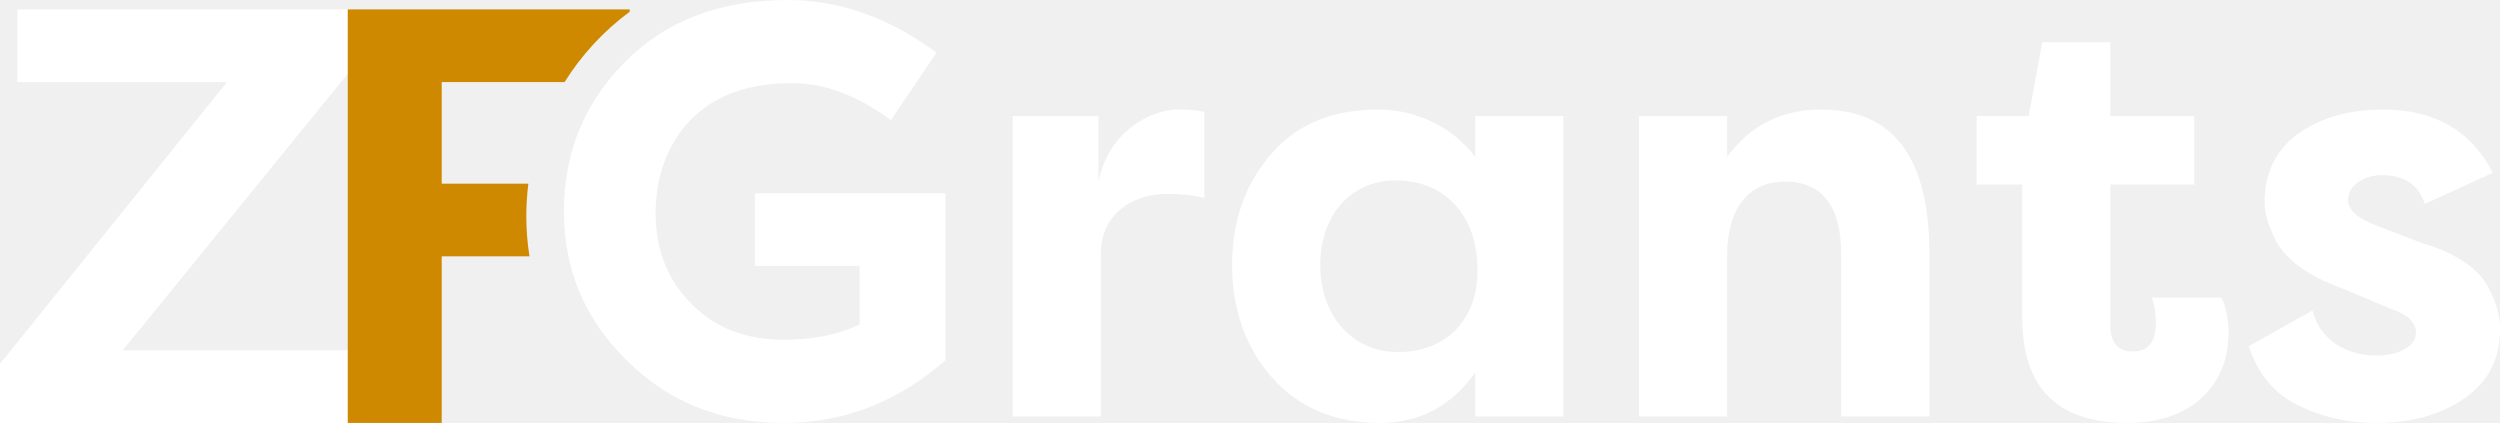
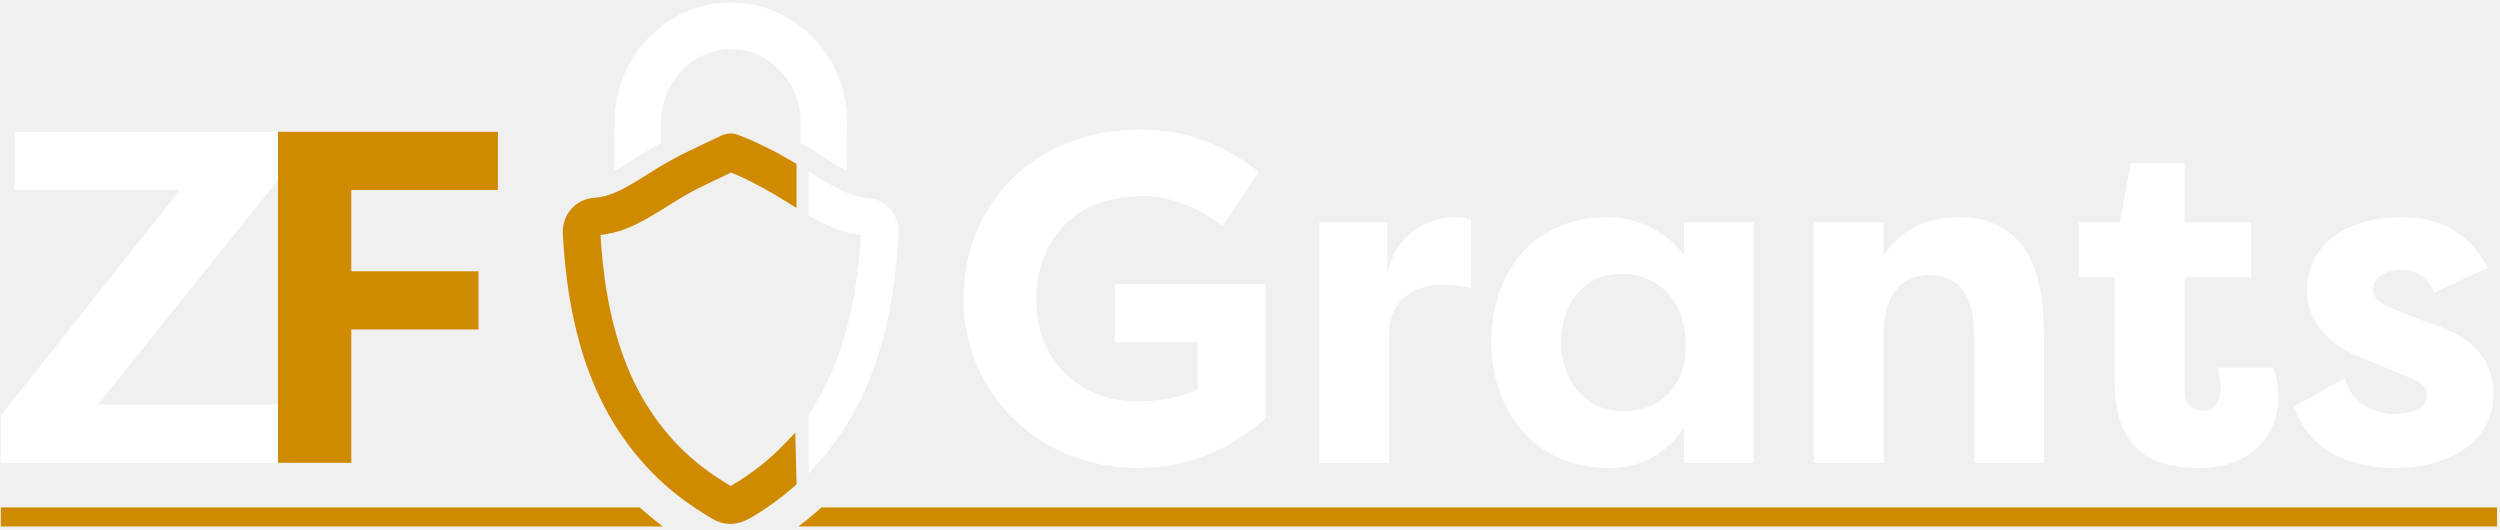
- <svg xmlns="http://www.w3.org/2000/svg" viewBox="0 0 266 45">
-   <g stroke="none" stroke-width="1" fill="none" fill-rule="evenodd">
-     <polygon fill="#FFFFFF" points="39 45 0 45 0 38.714 24.152 8.73 1.847 8.73 1.847 1 37.407 1 37.407 7.347 13.064 37.269 39 37.269" />
-     <path d="M67,1.249 C64.246,3.279 61.891,5.819 60.075,8.73 L46.999,8.73 L46.999,19.543 L56.219,19.543 C56.075,20.675 56,21.829 56,23 C56,24.454 56.115,25.882 56.336,27.274 L46.999,27.274 L46.999,45 L37,45 L37,1 L67,1 L67,1.249 Z" fill="#CF8900" />
-     <path d="M60,22.5 C60,16.205 62.202,10.907 66.544,6.544 C70.885,2.181 76.674,0 83.784,0 C89.321,0 94.606,1.87 99.64,5.609 L94.795,12.777 C91.145,10.097 87.559,8.788 84.098,8.85 C73.402,8.85 69.753,16.33 69.753,22.625 C69.753,26.551 71.011,29.792 73.591,32.348 C76.108,34.903 79.379,36.15 83.343,36.15 C86.552,36.15 89.258,35.589 91.46,34.529 L91.46,28.296 L80.323,28.296 L80.323,20.568 L100.583,20.568 L100.583,38.331 C95.55,42.756 89.824,45 83.406,45 C76.737,45 71.2,42.819 66.732,38.393 C62.265,34.03 60,28.733 60,22.5 Z M107.756,12.341 L116.88,12.341 L116.88,19.321 C118.012,13.712 122.857,11.468 125.751,11.655 C126.443,11.655 127.261,11.717 128.142,11.904 L128.142,21.066 C126.947,20.755 125.626,20.63 124.178,20.63 C120.34,20.63 117.131,22.936 117.131,26.925 L117.131,44.314 L107.756,44.314 L107.756,12.341 Z M140.475,28.234 C140.475,33.47 143.746,37.458 148.78,37.458 C153.625,37.458 157.211,34.28 157.211,28.733 C157.211,22.936 153.751,19.197 148.528,19.197 C143.558,19.197 140.475,23.061 140.475,28.234 Z M156.96,16.704 L156.96,12.341 L166.335,12.341 L166.335,44.314 L156.96,44.314 L156.96,39.64 C154.443,43.193 151.045,45 146.83,45 C142.048,45 138.21,43.38 135.378,40.201 C132.547,37.022 131.1,32.971 131.1,28.172 C131.1,23.497 132.484,19.571 135.252,16.392 C137.958,13.213 141.796,11.655 146.641,11.655 C150.856,11.655 154.695,13.65 156.96,16.704 Z M183.764,44.314 L174.389,44.314 L174.389,12.341 L183.764,12.341 L183.764,16.704 C186.217,13.338 189.552,11.655 193.768,11.655 C201.444,11.655 205.282,16.766 205.282,26.925 L205.282,44.314 L195.907,44.314 L195.907,27.112 C195.907,21.939 193.894,19.321 189.93,19.321 C185.84,19.321 183.764,22.438 183.764,27.175 L183.764,44.314 Z M217.3,4.488 L224.536,4.488 L224.536,12.341 L233.47,12.341 L233.47,19.633 L224.536,19.633 L224.536,34.591 C224.536,36.461 225.354,37.396 226.927,37.396 C228.563,37.396 229.381,36.399 229.381,34.404 C229.381,33.345 229.255,32.472 228.94,31.662 L236.365,31.662 C236.868,32.722 237.12,33.968 237.12,35.464 C237.12,40.699 233.47,45 226.36,45 C218.873,45 215.161,41.26 215.161,33.719 L215.161,19.633 L210.316,19.633 L210.316,12.341 L215.853,12.341 L217.3,4.488 Z M239.259,36.835 L246.054,33.033 C246.872,36.337 249.83,37.832 252.85,37.832 C255.115,37.832 257.065,36.898 257.065,35.402 C257.065,34.342 256.247,33.532 254.674,32.971 L249.012,30.602 C245.488,29.356 243.034,27.424 242.09,25.492 C241.147,23.56 240.958,22.5 240.958,21.44 C240.958,18.386 242.153,15.956 244.544,14.211 C246.935,12.528 249.955,11.655 253.605,11.655 C259.016,11.655 262.917,13.899 265.245,18.386 L258.009,21.69 C257.317,19.633 255.807,18.636 253.416,18.636 C251.591,18.636 249.83,19.695 249.83,21.253 C249.83,22.313 250.836,23.248 252.85,23.996 L257.695,25.866 C261.218,26.863 263.735,28.608 264.742,30.54 C265.748,32.472 266,33.657 266,35.09 C266,38.206 264.742,40.637 262.225,42.382 C259.708,44.127 256.562,45 252.787,45 C249.83,45 247.061,44.377 244.544,43.13 C242.027,41.946 240.266,39.827 239.259,36.835 Z" fill="#FFFFFF" />
+ <svg xmlns="http://www.w3.org/2000/svg" viewBox="0 0 656 139" version="1.1">
+   <g id="logo-name" stroke="none" stroke-width="1" fill="none" fill-rule="evenodd">
+     <g id="Group-34" transform="translate(0, 0.089)">
+       <path d="M167.866,133.056 C169.773,134.794 171.797,136.457 173.948,138.056 L0.213,138.056 L0.213,133.056 L167.866,133.056 Z M215.556,133.056 L655.213,133.056 L655.213,138.056 L209.49,138.056 C211.126,136.826 212.711,135.541 214.243,134.203 L215.556,133.056 Z" id="Combined-Shape" fill="#CF8A00" />
+       <path d="M207.118,117.488 C203.049,121.741 198.276,125.502 192.932,128.664 C191.747,129.365 191.472,129.206 191.157,129.018 C185.489,125.695 180.842,122.142 176.951,118.156 C169.035,110.047 163.51,100.185 160.062,88.011 C157.825,80.113 156.494,71.558 155.876,61.092 C155.813,60.031 156.243,60.001 156.696,59.969 C161.724,59.614 165.945,57.538 169.41,55.553 C171.113,54.578 172.777,53.536 174.388,52.527 C176.419,51.255 178.338,50.051 180.338,48.967 C183.027,47.509 185.887,46.163 188.653,44.86 C189.702,44.367 190.75,43.873 191.794,43.372 C196.558,45.271 201.444,47.825 207.336,51.489 L207.336,43.844 C202.36,40.923 197.993,38.769 193.647,37.076 L193.474,37.009 C192.255,36.381 190.923,36.451 189.508,37.217 C188.299,37.801 187.084,38.374 185.868,38.946 C183.02,40.288 180.074,41.675 177.222,43.221 C175.042,44.403 172.945,45.717 170.917,46.987 C169.361,47.963 167.753,48.969 166.162,49.881 C163.196,51.579 159.94,53.187 156.235,53.448 C151.92,53.754 149.089,57.055 149.351,61.477 C149.997,72.429 151.402,81.426 153.772,89.794 C157.525,103.042 163.577,113.812 172.274,122.722 C176.577,127.132 181.672,131.036 187.85,134.658 C189.051,135.362 190.302,135.714 191.596,135.714 C193.098,135.714 194.658,135.239 196.262,134.29 C200.258,131.925 203.959,129.243 207.336,126.294 L207.118,117.488 Z" id="Stroke-4" fill="#FF0000" />
+       <path d="M207.118,117.488 C203.049,121.741 198.276,125.502 192.932,128.664 C191.747,129.365 191.472,129.206 191.157,129.018 C185.489,125.695 180.842,122.142 176.951,118.156 C169.035,110.047 163.51,100.185 160.062,88.011 C157.825,80.113 156.494,71.558 155.876,61.092 C155.813,60.031 156.243,60.001 156.696,59.969 C161.724,59.614 165.945,57.538 169.41,55.553 C171.113,54.578 172.777,53.536 174.388,52.527 C176.419,51.255 178.338,50.051 180.338,48.967 C183.027,47.509 185.887,46.163 188.653,44.86 C189.702,44.367 190.75,43.873 191.794,43.372 C196.558,45.271 201.444,47.825 207.336,51.489 L207.336,43.844 C202.36,40.923 197.993,38.769 193.647,37.076 L193.474,37.009 C192.255,36.381 190.923,36.451 189.508,37.217 C188.299,37.801 187.084,38.374 185.868,38.946 C183.02,40.288 180.074,41.675 177.222,43.221 C175.042,44.403 172.945,45.717 170.917,46.987 C169.361,47.963 167.753,48.969 166.162,49.881 C163.196,51.579 159.94,53.187 156.235,53.448 C151.92,53.754 149.089,57.055 149.351,61.477 C149.997,72.429 151.402,81.426 153.772,89.794 C157.525,103.042 163.577,113.812 172.274,122.722 C176.577,127.132 181.672,131.036 187.85,134.658 C189.051,135.362 190.302,135.714 191.596,135.714 C193.098,135.714 194.658,135.239 196.262,134.29 C200.258,131.925 203.959,129.243 207.336,126.294 L207.118,117.488 Z" id="Fill-2" fill="#000000" />
+       <polygon id="Fill-6" fill="#FFFFFF" points="76.155 121.355 0.214 121.355 0.214 108.946 47.243 49.756 3.812 49.756 3.812 34.494 73.052 34.494 73.052 47.027 25.651 106.092 76.155 106.092" />
+       <polygon id="Fill-8" fill="#CF8A00" points="72.943 121.355 72.943 34.494 130.643 34.494 130.643 49.756 92.176 49.756 92.176 71.099 125.555 71.099 125.555 86.363 92.176 86.363 92.176 121.355" />
+       <path d="M299.321,33.901 C312.359,33.901 321.461,38.33 330.317,44.971 L320.846,59.117 C316.172,55.672 308.423,51.245 299.936,51.368 C279.026,51.368 271.892,66.128 271.892,78.55 C271.892,94.048 282.839,105.242 298.46,105.242 C303.749,105.242 309.776,104.258 314.327,102.044 L314.327,89.744 L292.556,89.744 L292.556,74.492 L332.162,74.492 L332.162,109.547 C319.37,120.986 306.455,122.708 298.583,122.708 C272.138,122.708 252.826,102.659 252.826,78.304 C252.826,54.32 270.539,33.901 299.321,33.901" id="Fill-10" fill="#FFFFFF" />
+       <path d="M364.017,72.032 C366.109,60.593 375.826,56.903 381.361,56.903 C383.452,56.903 384.067,57.026 386.035,57.394 L386.035,75.475 C383.452,74.861 380.13,74.615 378.286,74.615 C371.398,74.615 364.509,78.674 364.509,87.038 L364.509,121.355 L346.182,121.355 L346.182,58.256 L364.017,58.256 L364.017,72.032 Z" id="Fill-12" fill="#FFFFFF" />
+       <path d="M425.885,107.825 C434.865,107.825 442.368,102.044 442.368,90.605 C442.368,78.92 435.356,71.786 425.394,71.786 C415.308,71.786 409.649,79.904 409.649,89.621 C409.649,99.707 415.8,107.825 425.885,107.825 L425.885,107.825 Z M460.202,58.256 L460.202,121.355 L441.875,121.355 L441.875,112.131 C437.325,118.649 431.298,122.708 422.072,122.708 C402.885,122.708 391.322,107.948 391.322,89.498 C391.322,71.786 402.024,56.903 421.704,56.903 C430.19,56.903 437.572,61.085 441.875,66.866 L441.875,58.256 L460.202,58.256 Z" id="Fill-14" fill="#FFFFFF" />
+       <path d="M475.945,58.255 L494.272,58.255 L494.272,66.865 C499.561,59.485 506.203,56.902 513.829,56.902 C531.542,56.902 536.339,71.047 536.339,87.037 L536.339,121.355 L518.011,121.355 L518.011,87.406 C518.011,78.673 514.813,72.031 506.326,72.031 C497.839,72.031 494.272,78.796 494.272,87.529 L494.272,121.355 L475.945,121.355 L475.945,58.255 Z" id="Fill-16" fill="#FFFFFF" />
+       <path d="M573.237,58.255 L590.703,58.255 L590.703,72.647 L573.237,72.647 L573.237,102.166 C573.237,104.872 574.344,107.701 577.911,107.701 C581.478,107.701 582.709,104.749 582.709,101.797 C582.709,99.952 582.216,97.369 581.847,96.386 L596.361,96.386 C597.468,98.723 597.838,101.675 597.838,103.889 C597.838,113.236 591.687,122.707 576.804,122.707 C565.734,122.707 554.91,118.772 554.91,100.444 L554.91,72.647 L545.439,72.647 L545.439,58.255 L556.263,58.255 L559.092,42.757 L573.237,42.757 L573.237,58.255 Z" id="Fill-18" fill="#FFFFFF" />
+       <path d="M615.303,99.091 C617.148,106.349 623.543,108.563 628.587,108.563 C632.645,108.563 636.827,106.963 636.827,103.766 C636.827,101.675 635.597,100.198 632.154,98.969 L621.083,94.294 C606.077,89.005 605.34,79.042 605.34,76.213 C605.34,63.544 616.533,56.903 630.062,56.903 C637.321,56.903 646.913,58.87 652.818,70.187 L638.673,76.705 C637.073,71.662 632.523,70.678 629.694,70.678 C626.25,70.678 622.683,72.647 622.683,75.844 C622.683,78.55 625.389,80.027 628.587,81.256 L638.058,84.946 C652.942,89.251 654.293,98.969 654.293,103.151 C654.293,116.066 642.364,122.707 628.463,122.707 C619.115,122.707 606.323,119.756 602.019,106.595 L615.303,99.091 Z" id="Fill-20" fill="#FFFFFF" />
+       <path d="M162.716,43.862 C164.209,43.007 165.747,42.043 167.234,41.111 C169.206,39.875 171.246,38.604 173.432,37.396 L173.476,31.955 C173.518,26.753 175.491,21.89 179.033,18.265 C182.511,14.706 187.115,12.793 191.938,12.811 C202.036,12.899 210.181,21.635 210.095,32.284 L210.054,37.407 C212.063,38.569 214.148,39.835 216.366,41.249 C218.496,42.607 220.401,43.776 222.214,44.692 L222.313,32.383 C222.454,15.001 208.875,0.739 192.045,0.593 C183.796,0.492 176.118,3.764 170.294,9.725 C164.535,15.621 161.325,23.48 161.258,31.856 L161.156,44.488 L161.582,44.492 C161.952,44.292 162.328,44.084 162.716,43.862" id="Fill-22" fill="#FFFFFF" />
+       <path d="M227.986,53.604 C222.955,53.195 218.703,50.904 213.874,47.875 L213.874,55.496 C218.111,57.9 222.372,59.698 227.376,60.082 C227.428,60.129 227.632,60.457 227.593,61.077 C227.451,63.344 227.296,65.374 227.119,67.282 C226.091,78.333 223.958,87.807 220.597,96.242 C218.764,100.84 216.507,105.108 213.874,109.036 L213.874,119.774 C219.205,113.684 223.506,106.6 226.67,98.662 C230.266,89.636 232.542,79.57 233.628,67.886 C233.812,65.913 233.971,63.819 234.117,61.484 C234.378,57.298 231.742,53.911 227.986,53.604" id="Fill-24" fill="#FFFFFF" />
+       <path d="M227.986,53.604 C222.955,53.195 218.703,50.904 213.874,47.875 L213.874,55.496 C218.111,57.9 222.372,59.698 227.376,60.082 C227.428,60.129 227.632,60.457 227.593,61.077 C227.451,63.344 227.296,65.374 227.119,67.282 C226.091,78.333 223.958,87.807 220.597,96.242 C218.764,100.84 216.507,105.108 213.874,109.036 L213.874,119.774 C219.205,113.684 223.506,106.6 226.67,98.662 C230.266,89.636 232.542,79.57 233.628,67.886 C233.812,65.913 233.971,63.819 234.117,61.484 C234.378,57.298 231.742,53.911 227.986,53.604 Z" id="Stroke-26" stroke="#FFFFFF" stroke-width="3.329" />
+       <path d="M207.337,117.248 C207.263,117.326 207.193,117.41 207.119,117.488 L207.337,117.697 L207.337,117.248 Z" id="Fill-28" fill="#3A3A3A" />
+       <path d="M207.118,117.488 C203.049,121.741 198.276,125.502 192.932,128.664 C191.747,129.365 191.472,129.206 191.157,129.018 C185.489,125.695 180.842,122.142 176.951,118.156 C169.035,110.047 163.51,100.185 160.062,88.011 C157.825,80.113 156.494,71.558 155.876,61.092 C155.813,60.031 156.243,60.001 156.696,59.969 C161.724,59.614 165.945,57.538 169.41,55.553 C171.113,54.578 172.777,53.536 174.388,52.527 C176.419,51.255 178.338,50.051 180.338,48.967 C183.027,47.509 185.887,46.163 188.653,44.86 C189.702,44.367 190.75,43.873 191.794,43.372 C196.558,45.271 201.444,47.825 207.336,51.489 L207.336,43.844 C202.36,40.923 197.993,38.769 193.647,37.076 L193.474,37.009 C192.255,36.381 190.923,36.451 189.508,37.217 C188.299,37.801 187.084,38.374 185.868,38.946 C183.02,40.288 180.074,41.675 177.222,43.221 C175.042,44.403 172.945,45.717 170.917,46.987 C169.361,47.963 167.753,48.969 166.162,49.881 C163.196,51.579 159.94,53.187 156.235,53.448 C151.92,53.754 149.089,57.055 149.351,61.477 C149.997,72.429 151.402,81.426 153.772,89.794 C157.525,103.042 163.577,113.812 172.274,122.722 C176.577,127.132 181.672,131.036 187.85,134.658 C189.051,135.362 190.302,135.714 191.596,135.714 C193.098,135.714 194.658,135.239 196.262,134.29 C200.258,131.925 203.959,129.243 207.336,126.294 L207.118,117.488 Z" id="Fill-30" fill="#CF8A00" />
+       <path d="M207.118,117.488 C203.049,121.741 198.276,125.502 192.932,128.664 C191.747,129.365 191.472,129.206 191.157,129.018 C185.489,125.695 180.842,122.142 176.951,118.156 C169.035,110.047 163.51,100.185 160.062,88.011 C157.825,80.113 156.494,71.558 155.876,61.092 C155.813,60.031 156.243,60.001 156.696,59.969 C161.724,59.614 165.945,57.538 169.41,55.553 C171.113,54.578 172.777,53.536 174.388,52.527 C176.419,51.255 178.338,50.051 180.338,48.967 C183.027,47.509 185.887,46.163 188.653,44.86 C189.702,44.367 190.75,43.873 191.794,43.372 C196.558,45.271 201.444,47.825 207.336,51.489 L207.336,43.844 C202.36,40.923 197.993,38.769 193.647,37.076 L193.474,37.009 C192.255,36.381 190.923,36.451 189.508,37.217 C188.299,37.801 187.084,38.374 185.868,38.946 C183.02,40.288 180.074,41.675 177.222,43.221 C175.042,44.403 172.945,45.717 170.917,46.987 C169.361,47.963 167.753,48.969 166.162,49.881 C163.196,51.579 159.94,53.187 156.235,53.448 C151.92,53.754 149.089,57.055 149.351,61.477 C149.997,72.429 151.402,81.426 153.772,89.794 C157.525,103.042 163.577,113.812 172.274,122.722 C176.577,127.132 181.672,131.036 187.85,134.658 C189.051,135.362 190.302,135.714 191.596,135.714 C193.098,135.714 194.658,135.239 196.262,134.29 C200.258,131.925 203.959,129.243 207.336,126.294 L207.118,117.488 Z" id="Stroke-32" stroke="#CF8A00" stroke-width="3.329" />
+     </g>
  </g>
</svg>
